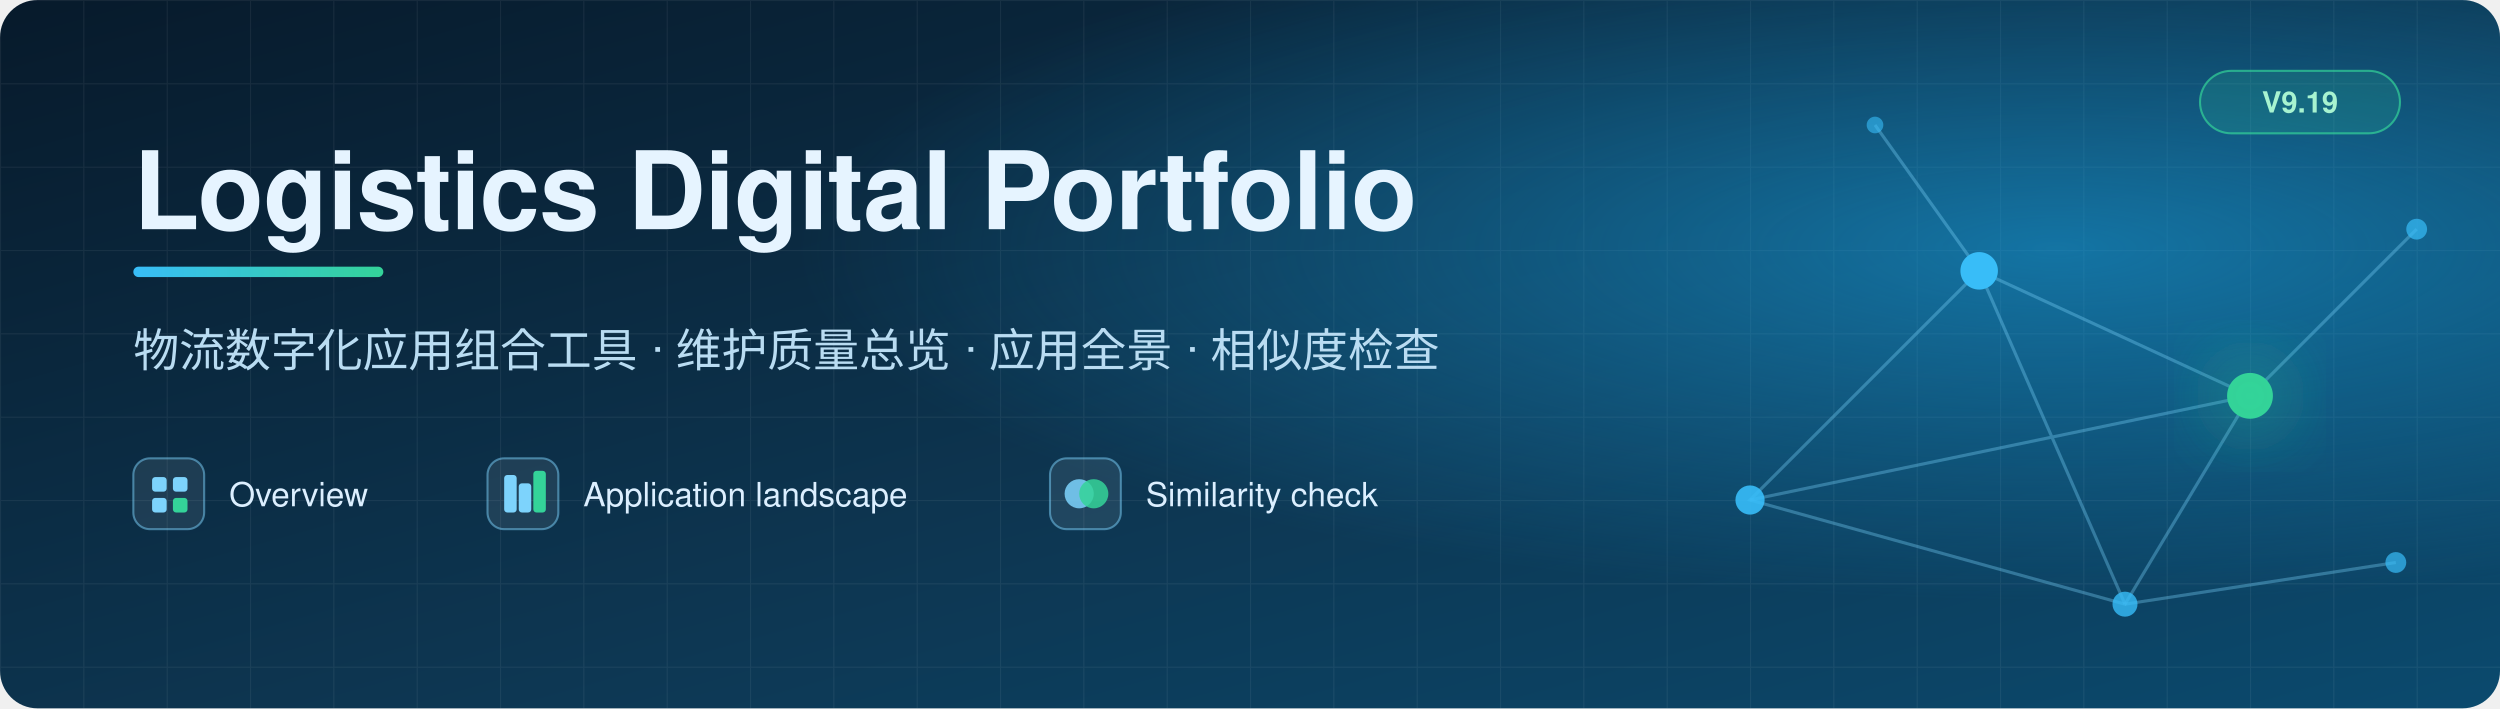
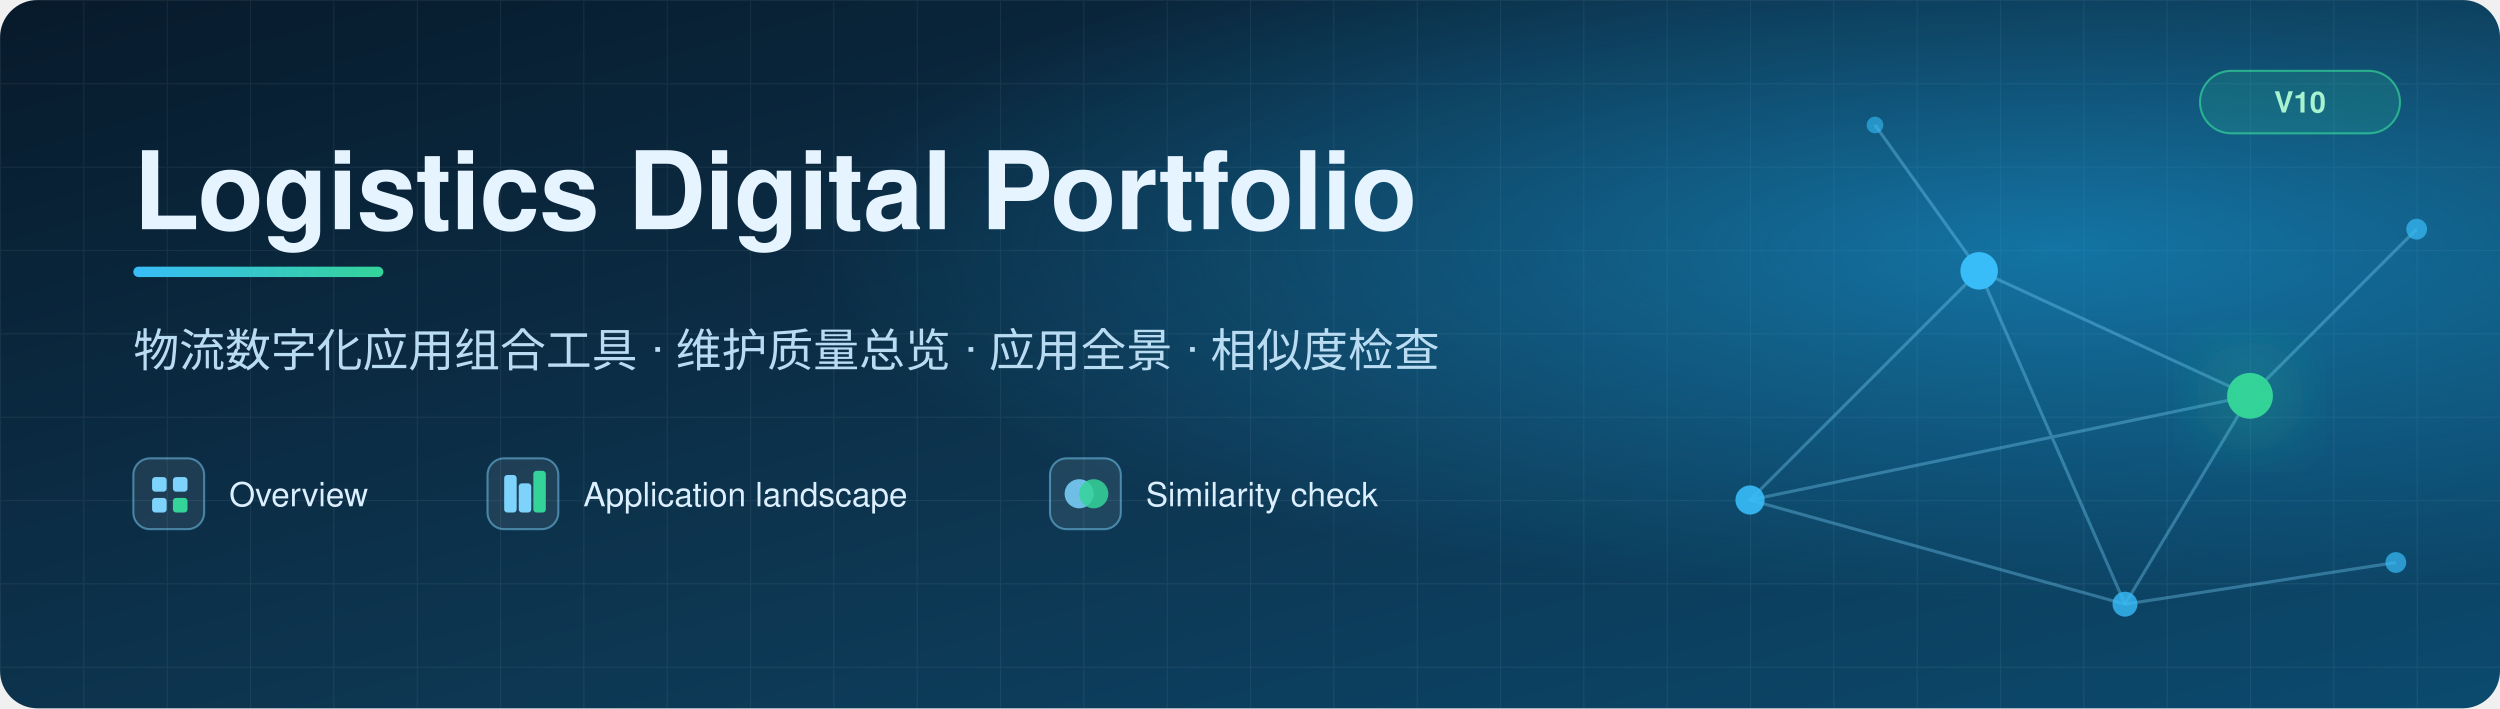
<svg xmlns="http://www.w3.org/2000/svg" width="1200" height="340" viewBox="0 0 1200 340" role="img" aria-label="Logistics Digital Portfolio">
  <defs>
    <linearGradient id="bg" x1="0" y1="0" x2="1" y2="1">
      <stop offset="0" stop-color="#071a2b" />
      <stop offset="0.55" stop-color="#0d3550" />
      <stop offset="1" stop-color="#0b4a6e" />
    </linearGradient>
    <radialGradient id="glow" cx="0.82" cy="0.35" r="0.5">
      <stop offset="0" stop-color="#19a6e6" stop-opacity="0.55" />
      <stop offset="1" stop-color="#19a6e6" stop-opacity="0" />
    </radialGradient>
    <linearGradient id="accent" x1="0" y1="0" x2="1" y2="0">
      <stop offset="0" stop-color="#38bdf8" />
      <stop offset="1" stop-color="#34d399" />
    </linearGradient>
    <pattern id="grid" width="40" height="40" patternUnits="userSpaceOnUse">
      <path d="M40 0H0V40" fill="none" stroke="#ffffff" stroke-opacity="0.06" />
    </pattern>
    <filter id="soft" x="-20%" y="-20%" width="140%" height="140%">
      <feGaussianBlur stdDeviation="14" />
    </filter>
  </defs>
  <rect width="1200" height="340" rx="18" fill="url(#bg)" />
  <rect width="1200" height="340" rx="18" fill="url(#grid)" />
  <rect width="1200" height="340" rx="18" fill="url(#glow)" />
  <g transform="translate(780 40)" stroke="#7dd3fc" stroke-opacity="0.35" fill="none" stroke-width="1.5">
    <path d="M60 200 L170 90 L300 150 L240 250 Z" />
    <path d="M170 90 L240 250 M60 200 L300 150 M300 150 L380 70 M240 250 L370 230 M170 90 L120 20" />
  </g>
  <g transform="translate(780 40)" fill="#38bdf8">
    <circle cx="60" cy="200" r="7" fill-opacity="0.9" />
    <circle cx="170" cy="90" r="9" />
    <circle cx="300" cy="150" r="11" fill="#34d399" />
    <circle cx="240" cy="250" r="6" fill-opacity="0.8" />
    <circle cx="380" cy="70" r="5" fill-opacity="0.7" />
    <circle cx="370" cy="230" r="5" fill-opacity="0.7" />
    <circle cx="120" cy="20" r="4" fill-opacity="0.6" />
    <circle cx="300" cy="150" r="26" fill="#34d399" fill-opacity="0.18" filter="url(#soft)" />
  </g>
  <g font-family="'Segoe UI', 'Helvetica Neue', Helvetica, Arial, 'PingFang SC', 'Microsoft YaHei', sans-serif">
    <text x="64" y="110" fill="#e6f4ff" font-size="52" font-weight="700" letter-spacing="-0.5">Logistics Digital Portfolio</text>
    <rect x="64" y="128" width="120" height="5" rx="2.5" fill="url(#accent)" />
    <text x="64" y="176" fill="#b9dcf2" font-size="22" font-weight="400">物流数字化应用组合工具 · 维护质量总览 · 应用全景 · 相似度检查</text>
    <g transform="translate(64 220)" fill="#dcefff" font-size="16">
      <g>
        <rect x="0" y="0" width="34" height="34" rx="8" fill="#ffffff" fill-opacity="0.08" stroke="#7dd3fc" stroke-opacity="0.5" />
        <rect x="9" y="9" width="7" height="7" rx="1.5" fill="#7dd3fc" />
        <rect x="19" y="9" width="7" height="7" rx="1.5" fill="#7dd3fc" />
        <rect x="9" y="19" width="7" height="7" rx="1.5" fill="#7dd3fc" />
        <rect x="19" y="19" width="7" height="7" rx="1.5" fill="#34d399" />
        <text x="46" y="23">Overview</text>
      </g>
      <g transform="translate(170 0)">
        <rect x="0" y="0" width="34" height="34" rx="8" fill="#ffffff" fill-opacity="0.08" stroke="#7dd3fc" stroke-opacity="0.5" />
        <rect x="8" y="8" width="6" height="18" rx="1.5" fill="#7dd3fc" />
        <rect x="15" y="12" width="6" height="14" rx="1.5" fill="#7dd3fc" />
        <rect x="22" y="6" width="6" height="20" rx="1.5" fill="#34d399" />
        <text x="46" y="23">Application landscape</text>
      </g>
      <g transform="translate(440 0)">
        <rect x="0" y="0" width="34" height="34" rx="8" fill="#ffffff" fill-opacity="0.08" stroke="#7dd3fc" stroke-opacity="0.5" />
        <circle cx="14" cy="17" r="7" fill="#7dd3fc" fill-opacity="0.85" />
        <circle cx="21" cy="17" r="7" fill="#34d399" fill-opacity="0.85" />
        <text x="46" y="23">Similarity check</text>
      </g>
    </g>
  </g>
  <g transform="translate(1056 34)" font-family="'Segoe UI', Helvetica, Arial, sans-serif">
    <rect x="0" y="0" width="96" height="30" rx="15" fill="#34d399" fill-opacity="0.16" stroke="#34d399" stroke-opacity="0.7" />
-     <text x="48" y="20" text-anchor="middle" fill="#a7f3d0" font-size="14" font-weight="600">V9.19</text>
+     <text x="48" y="20" text-anchor="middle" fill="#a7f3d0" font-size="14" font-weight="600">V10</text>
  </g>
</svg>
